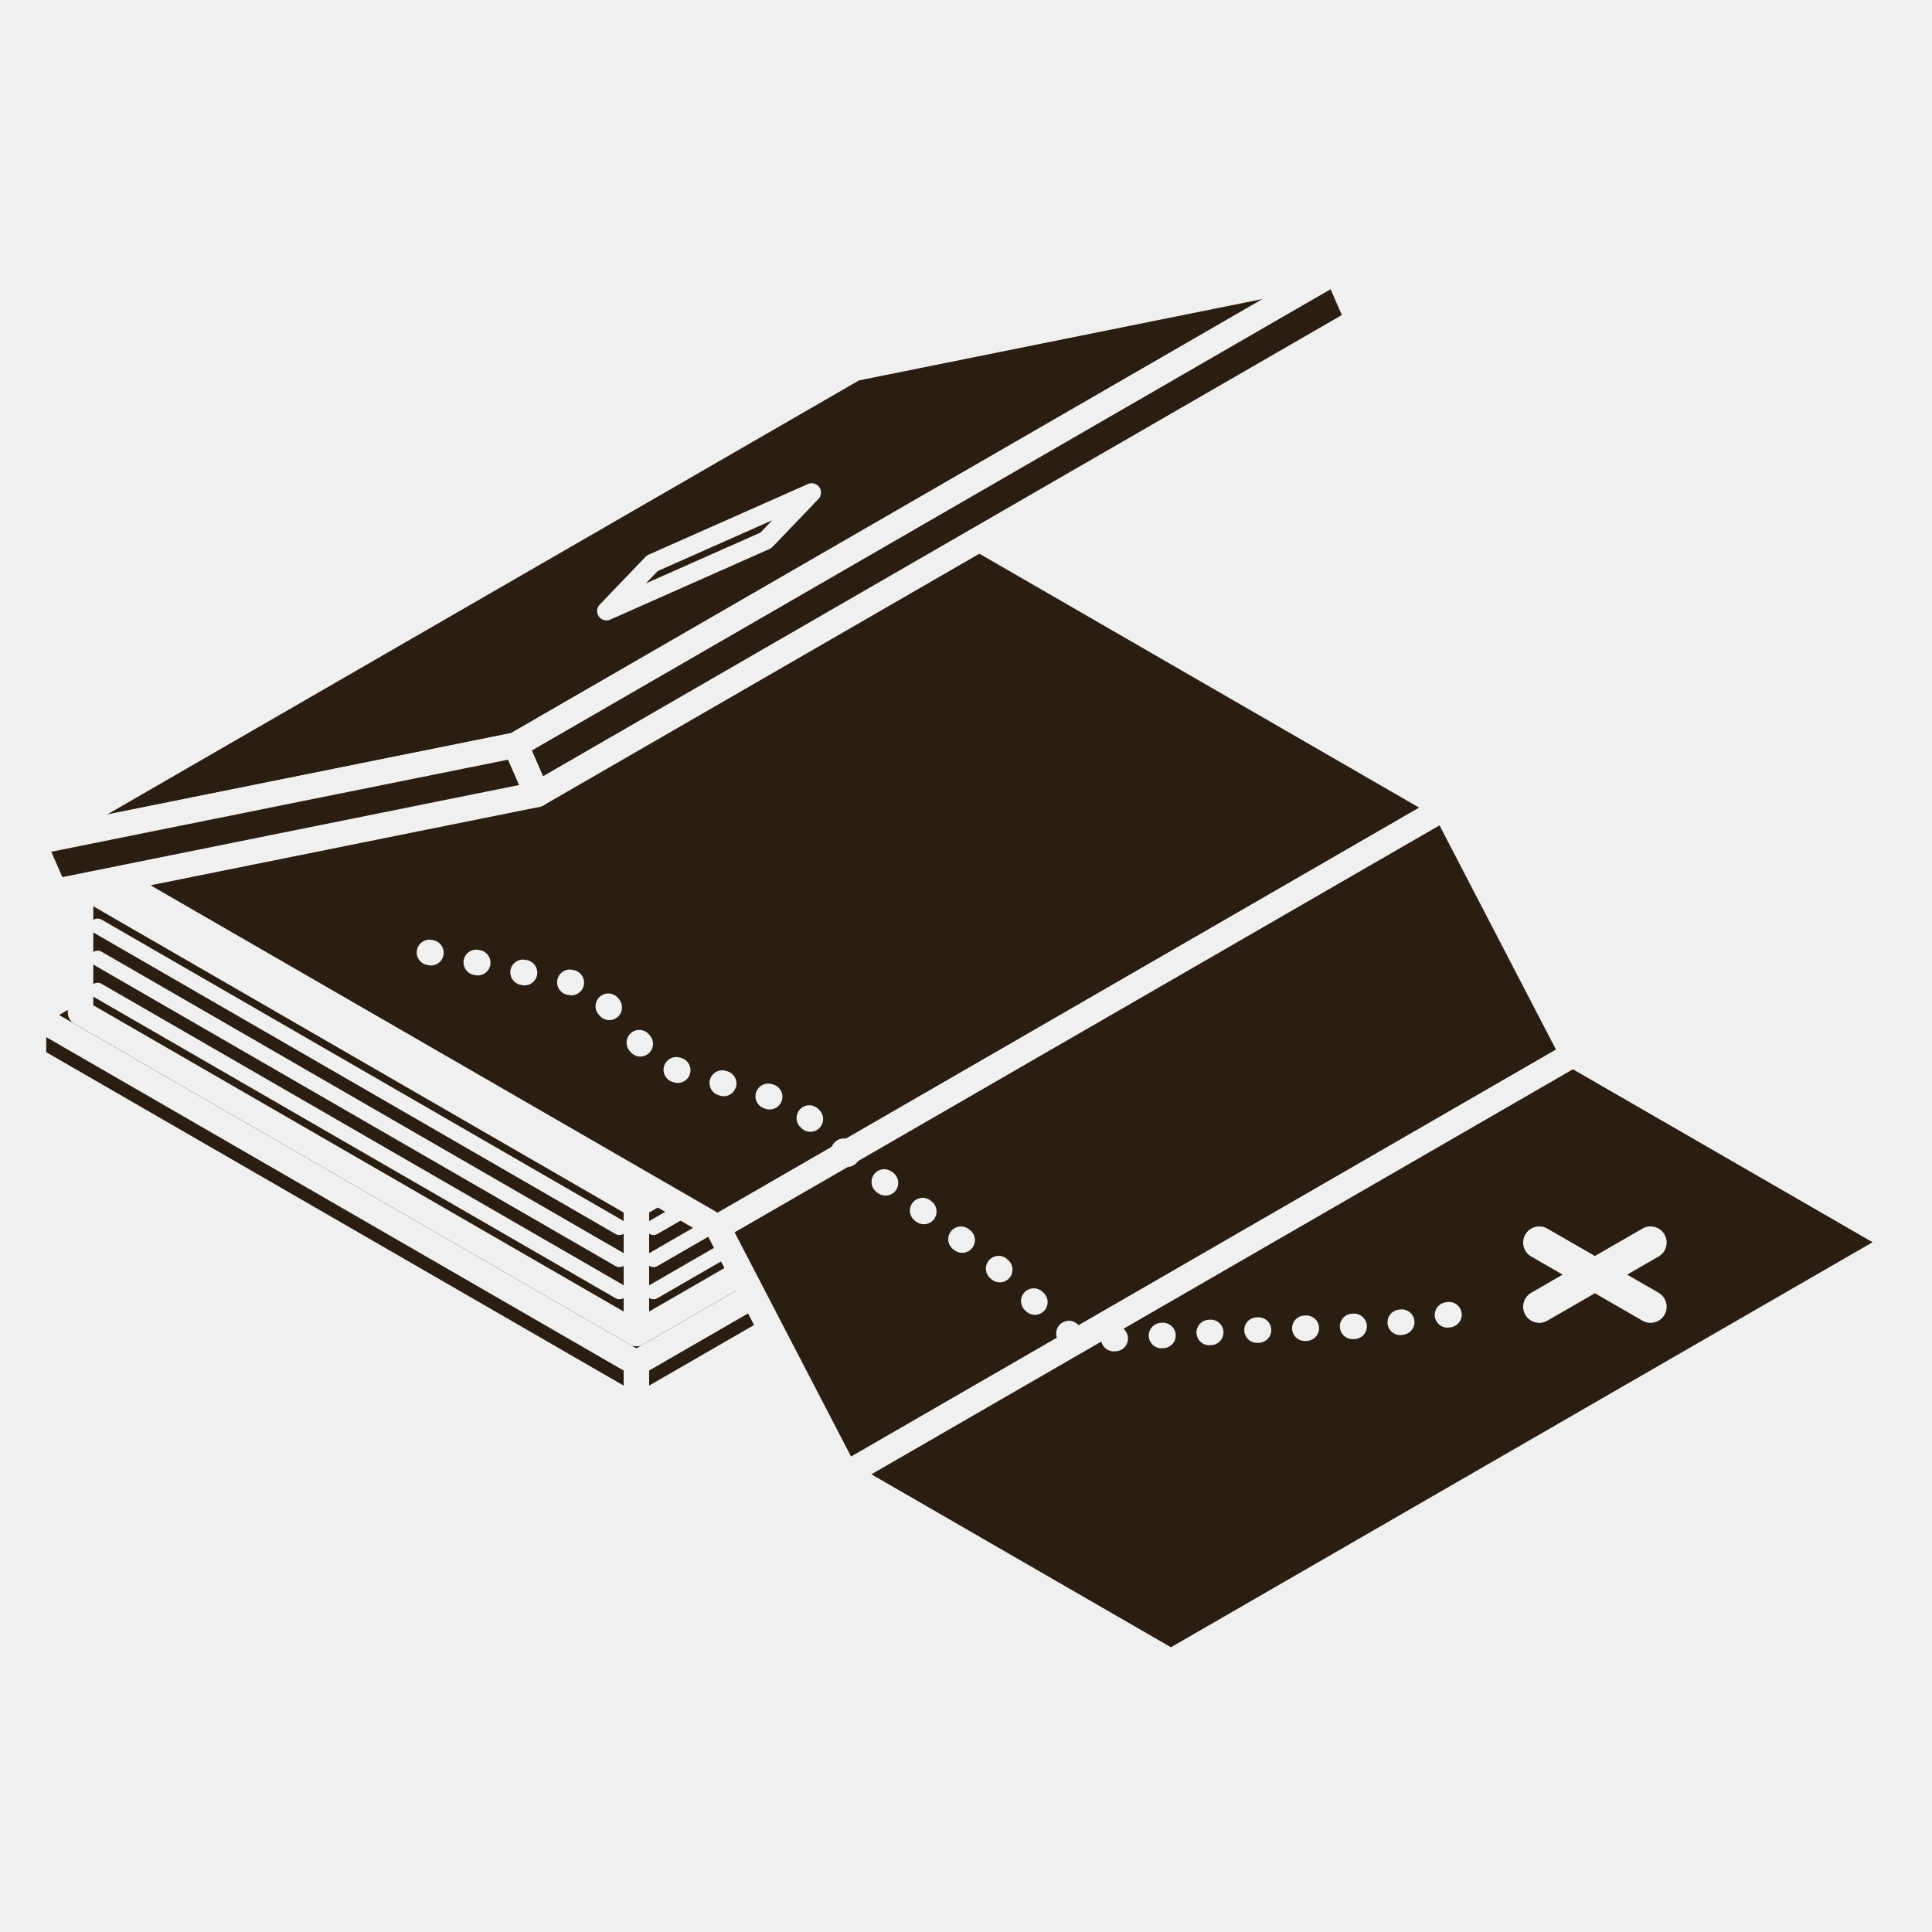
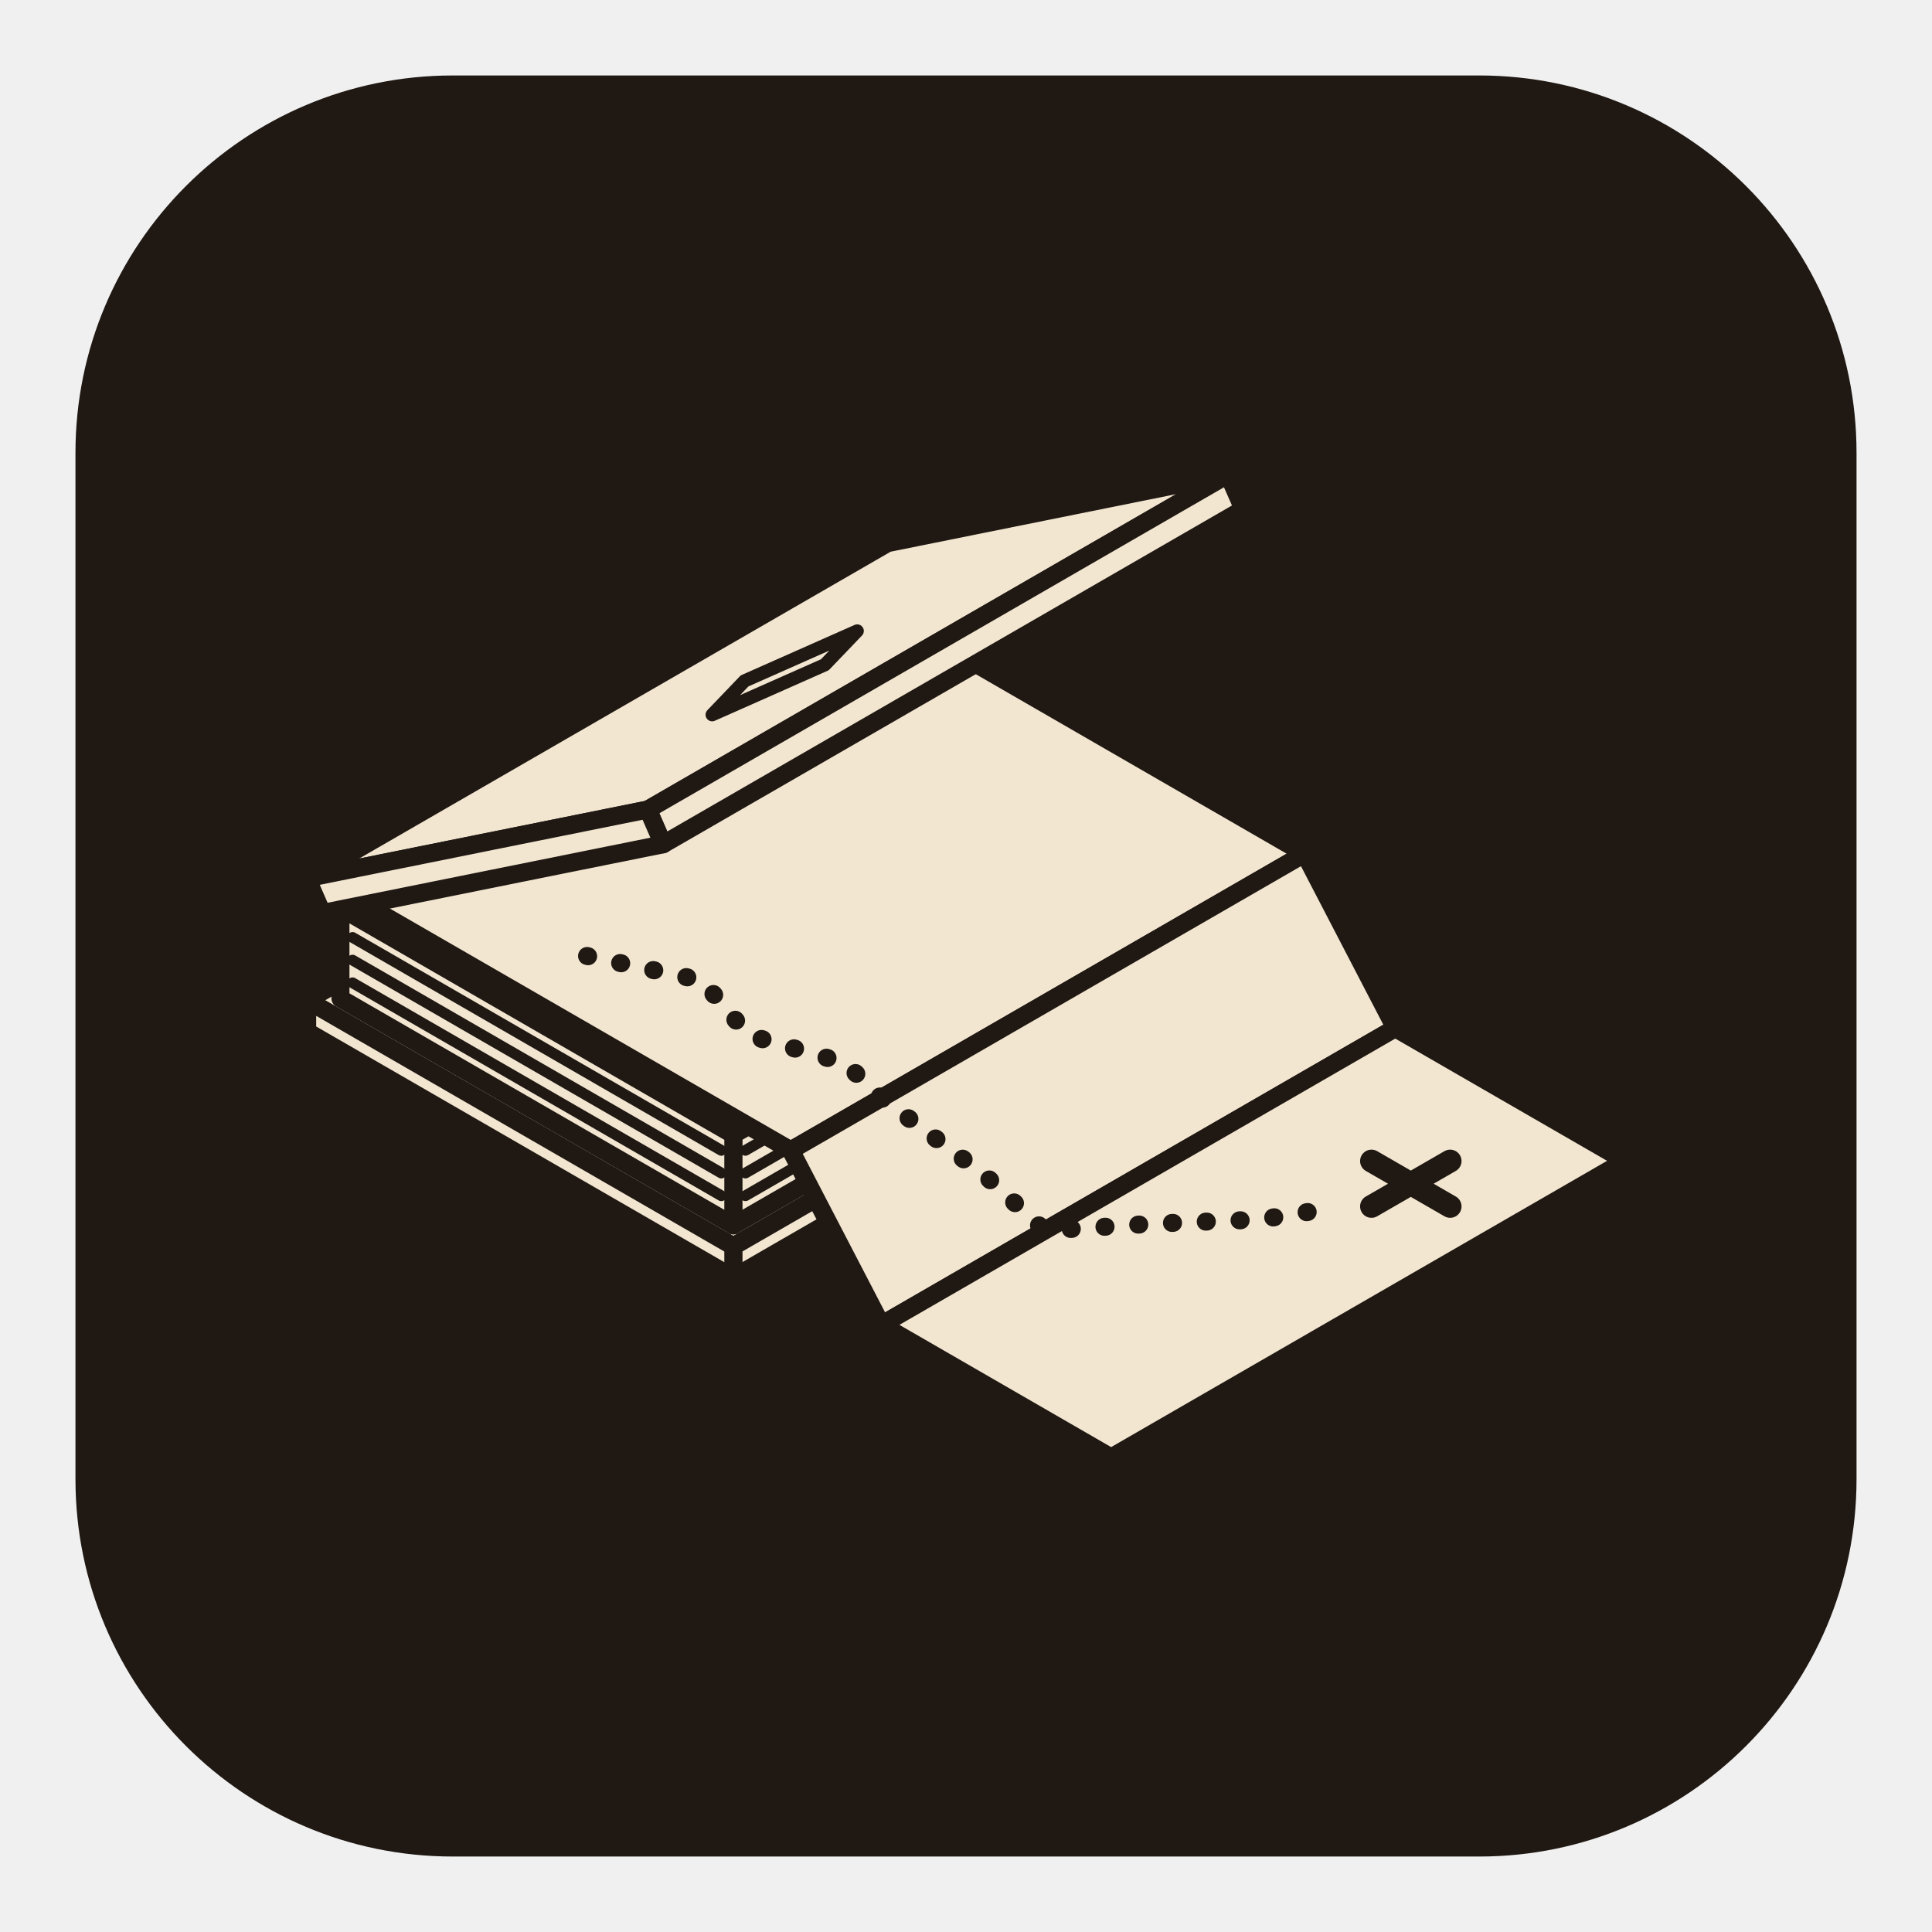
- <svg xmlns="http://www.w3.org/2000/svg" viewBox="-55.1 -39.7 125.2 125.2">
-   <style>svg { color: #2a1d12 } @media (prefers-color-scheme: dark) { svg { color: #f2e6d0 } }</style>
-   <mask id="tf-fav" maskUnits="userSpaceOnUse" x="-55.14" y="-24.33" width="125.24" height="94.53">
-     <path d="M0.28 -4.64 L39.35 17.92 L-13.86 48.64 L-52.93 26.08 Z" fill="white" stroke="black" stroke-width="1.65" stroke-linejoin="round" />
-     <path d="M39.35 20.80 L-13.86 51.52 L-13.86 48.64 L39.35 17.92 Z" fill="white" stroke="black" stroke-width="1.65" stroke-linejoin="round" />
-     <path d="M-52.93 28.96 L-13.86 51.52 L-13.86 48.64 L-52.93 26.08 Z" fill="white" stroke="black" stroke-width="1.65" stroke-linejoin="round" />
-     <path d="M0.00 -11.20 L36.03 9.60 L-13.86 38.40 L-49.88 17.60 Z" fill="white" stroke="black" stroke-width="1.65" stroke-linejoin="round" />
-     <path d="M36.03 17.92 L-13.86 46.72 L-13.86 38.40 L36.03 9.60 Z" fill="white" stroke="black" stroke-width="1.65" stroke-linejoin="round" />
-     <path d="M-49.88 25.92 L-13.86 46.72 L-13.86 38.40 L-49.88 17.60 Z" fill="white" stroke="black" stroke-width="1.65" stroke-linejoin="round" />
-     <path d="M34.92 16.48 L-12.75 44.00" fill="none" stroke="black" stroke-width="0.99" stroke-linecap="round" stroke-linejoin="round" />
-     <path d="M-48.77 24.48 L-14.96 44.00" fill="none" stroke="black" stroke-width="0.99" stroke-linecap="round" stroke-linejoin="round" />
-     <path d="M34.92 14.40 L-12.75 41.92" fill="none" stroke="black" stroke-width="0.99" stroke-linecap="round" stroke-linejoin="round" />
-     <path d="M-48.77 22.40 L-14.96 41.92" fill="none" stroke="black" stroke-width="0.99" stroke-linecap="round" stroke-linejoin="round" />
-     <path d="M34.92 12.32 L-12.75 39.84" fill="none" stroke="black" stroke-width="0.99" stroke-linecap="round" stroke-linejoin="round" />
-     <path d="M-48.77 20.32 L-14.96 39.84" fill="none" stroke="black" stroke-width="0.99" stroke-linecap="round" stroke-linejoin="round" />
-     <path d="M-0.55 -9.92 L38.52 12.64 L-8.59 39.84 L-47.67 17.28 Z" fill="white" stroke="black" stroke-width="1.65" stroke-linejoin="round" />
-     <path d="M-27.27 22.02 L-16.74 24.26 L-12.47 29.28 L-3.60 31.84 L-0.28 35.04" fill="none" stroke="black" stroke-width="1.65" stroke-linecap="round" stroke-linejoin="round" stroke-dasharray="0.1 3" />
-     <path d="M0.27 -15.83 L31.51 -22.13 L-21.69 8.59 L-52.94 14.89 Z" fill="white" stroke="black" stroke-width="1.65" stroke-linejoin="round" />
-     <path d="M32.91 -18.94 L-20.30 11.78 L-21.69 8.59 L31.51 -22.13 Z" fill="white" stroke="black" stroke-width="1.65" stroke-linejoin="round" />
-     <path d="M-51.55 18.08 L-20.30 11.78 L-21.69 8.59 L-52.94 14.89 Z" fill="white" stroke="black" stroke-width="1.65" stroke-linejoin="round" />
-     <path d="M-12.83 -3.20 L-2.50 -7.78 L-5.47 -4.68 L-15.80 -0.10 Z" fill="none" stroke="black" stroke-width="1.21" stroke-linecap="round" stroke-linejoin="round" />
-     <path d="M38.52 12.64 L46.83 28.64 L-0.28 55.84 L-8.59 39.84 Z" fill="white" stroke="black" stroke-width="1.65" stroke-linejoin="round" />
-     <path d="M46.83 28.64 L67.90 40.80 L20.78 68.00 L-0.28 55.84 Z" fill="white" stroke="black" stroke-width="1.65" stroke-linejoin="round" />
-     <path d="M38.52 12.64 L-8.59 39.84" fill="none" stroke="black" stroke-width="0.99" stroke-linecap="round" stroke-linejoin="round" />
-     <path d="M46.83 28.64 L-0.28 55.84" fill="none" stroke="black" stroke-width="0.99" stroke-linecap="round" stroke-linejoin="round" />
-     <path d="M-0.28 35.04 L9.15 42.08 L14.69 47.20 L24.66 46.56 L32.98 46.24 L34.95 46.10 L41.05 45.14" fill="none" stroke="black" stroke-width="1.65" stroke-linecap="round" stroke-linejoin="round" stroke-dasharray="0.1 3" />
-     <path d="M44.65 40.82 L51.86 44.98 M51.86 40.82 L44.65 44.98" fill="none" stroke="black" stroke-width="2.09" stroke-linecap="round" stroke-linejoin="round" />
-   </mask>
-   <rect x="-55.14" y="-24.33" width="125.24" height="94.53" fill="currentColor" mask="url(#tf-fav)" />
+ <svg xmlns="http://www.w3.org/2000/svg" width="1024" height="1024" viewBox="0 0 1024 1024">
+   <rect x="40" y="40" width="944" height="944" rx="200" fill="#1f1813" />
+   <g transform="translate(468.8 379.4) scale(5.7809)" color="#f2e6d0">
+     <mask id="tf-icon" maskUnits="userSpaceOnUse" x="-55.14" y="-24.33" width="125.24" height="94.53">
+       <path d="M0.28 -4.64 L39.35 17.92 L-13.86 48.64 L-52.93 26.08 Z" fill="white" stroke="black" stroke-width="1.65" stroke-linejoin="round" />
+       <path d="M39.35 20.80 L-13.86 51.52 L-13.86 48.64 L39.35 17.92 Z" fill="white" stroke="black" stroke-width="1.65" stroke-linejoin="round" />
+       <path d="M-52.93 28.96 L-13.86 51.52 L-13.86 48.64 L-52.93 26.08 Z" fill="white" stroke="black" stroke-width="1.65" stroke-linejoin="round" />
+       <path d="M0.00 -11.20 L36.03 9.60 L-13.86 38.40 L-49.88 17.60 Z" fill="white" stroke="black" stroke-width="1.65" stroke-linejoin="round" />
+       <path d="M36.03 17.92 L-13.86 46.72 L-13.86 38.40 L36.03 9.60 Z" fill="white" stroke="black" stroke-width="1.65" stroke-linejoin="round" />
+       <path d="M-49.88 25.92 L-13.86 46.72 L-13.86 38.40 L-49.88 17.60 Z" fill="white" stroke="black" stroke-width="1.65" stroke-linejoin="round" />
+       <path d="M34.92 16.48 L-12.75 44.00" fill="none" stroke="black" stroke-width="0.99" stroke-linecap="round" stroke-linejoin="round" />
+       <path d="M-48.77 24.48 L-14.96 44.00" fill="none" stroke="black" stroke-width="0.99" stroke-linecap="round" stroke-linejoin="round" />
+       <path d="M34.92 14.40 L-12.75 41.92" fill="none" stroke="black" stroke-width="0.99" stroke-linecap="round" stroke-linejoin="round" />
+       <path d="M-48.77 22.40 L-14.96 41.92" fill="none" stroke="black" stroke-width="0.99" stroke-linecap="round" stroke-linejoin="round" />
+       <path d="M34.92 12.32 L-12.75 39.84" fill="none" stroke="black" stroke-width="0.99" stroke-linecap="round" stroke-linejoin="round" />
+       <path d="M-48.77 20.32 L-14.96 39.84" fill="none" stroke="black" stroke-width="0.99" stroke-linecap="round" stroke-linejoin="round" />
+       <path d="M-0.55 -9.92 L38.52 12.64 L-8.59 39.84 L-47.67 17.28 Z" fill="white" stroke="black" stroke-width="1.65" stroke-linejoin="round" />
+       <path d="M-27.27 22.02 L-16.74 24.26 L-12.47 29.28 L-3.60 31.84 L-0.28 35.04" fill="none" stroke="black" stroke-width="1.65" stroke-linecap="round" stroke-linejoin="round" stroke-dasharray="0.1 3" />
+       <path d="M0.27 -15.83 L31.51 -22.13 L-21.69 8.59 L-52.94 14.89 Z" fill="white" stroke="black" stroke-width="1.65" stroke-linejoin="round" />
+       <path d="M32.91 -18.94 L-20.30 11.78 L-21.69 8.59 L31.51 -22.13 Z" fill="white" stroke="black" stroke-width="1.65" stroke-linejoin="round" />
+       <path d="M-51.55 18.08 L-20.30 11.78 L-21.69 8.59 L-52.94 14.89 Z" fill="white" stroke="black" stroke-width="1.65" stroke-linejoin="round" />
+       <path d="M-12.83 -3.20 L-2.50 -7.78 L-5.47 -4.68 L-15.80 -0.10 Z" fill="none" stroke="black" stroke-width="1.21" stroke-linecap="round" stroke-linejoin="round" />
+       <path d="M38.52 12.64 L46.83 28.64 L-0.28 55.84 L-8.59 39.84 Z" fill="white" stroke="black" stroke-width="1.65" stroke-linejoin="round" />
+       <path d="M46.83 28.64 L67.90 40.80 L20.78 68.00 L-0.28 55.84 Z" fill="white" stroke="black" stroke-width="1.65" stroke-linejoin="round" />
+       <path d="M38.52 12.64 L-8.59 39.84" fill="none" stroke="black" stroke-width="0.99" stroke-linecap="round" stroke-linejoin="round" />
+       <path d="M46.83 28.64 L-0.28 55.84" fill="none" stroke="black" stroke-width="0.99" stroke-linecap="round" stroke-linejoin="round" />
+       <path d="M-0.28 35.04 L9.15 42.08 L14.69 47.20 L24.66 46.56 L32.98 46.24 L34.95 46.10 L41.05 45.14" fill="none" stroke="black" stroke-width="1.65" stroke-linecap="round" stroke-linejoin="round" stroke-dasharray="0.1 3" />
+       <path d="M44.65 40.82 L51.86 44.98 M51.86 40.82 L44.65 44.98" fill="none" stroke="black" stroke-width="2.09" stroke-linecap="round" stroke-linejoin="round" />
+     </mask>
+     <rect x="-55.14" y="-24.33" width="125.24" height="94.53" fill="currentColor" mask="url(#tf-icon)" />
+   </g>
</svg>
